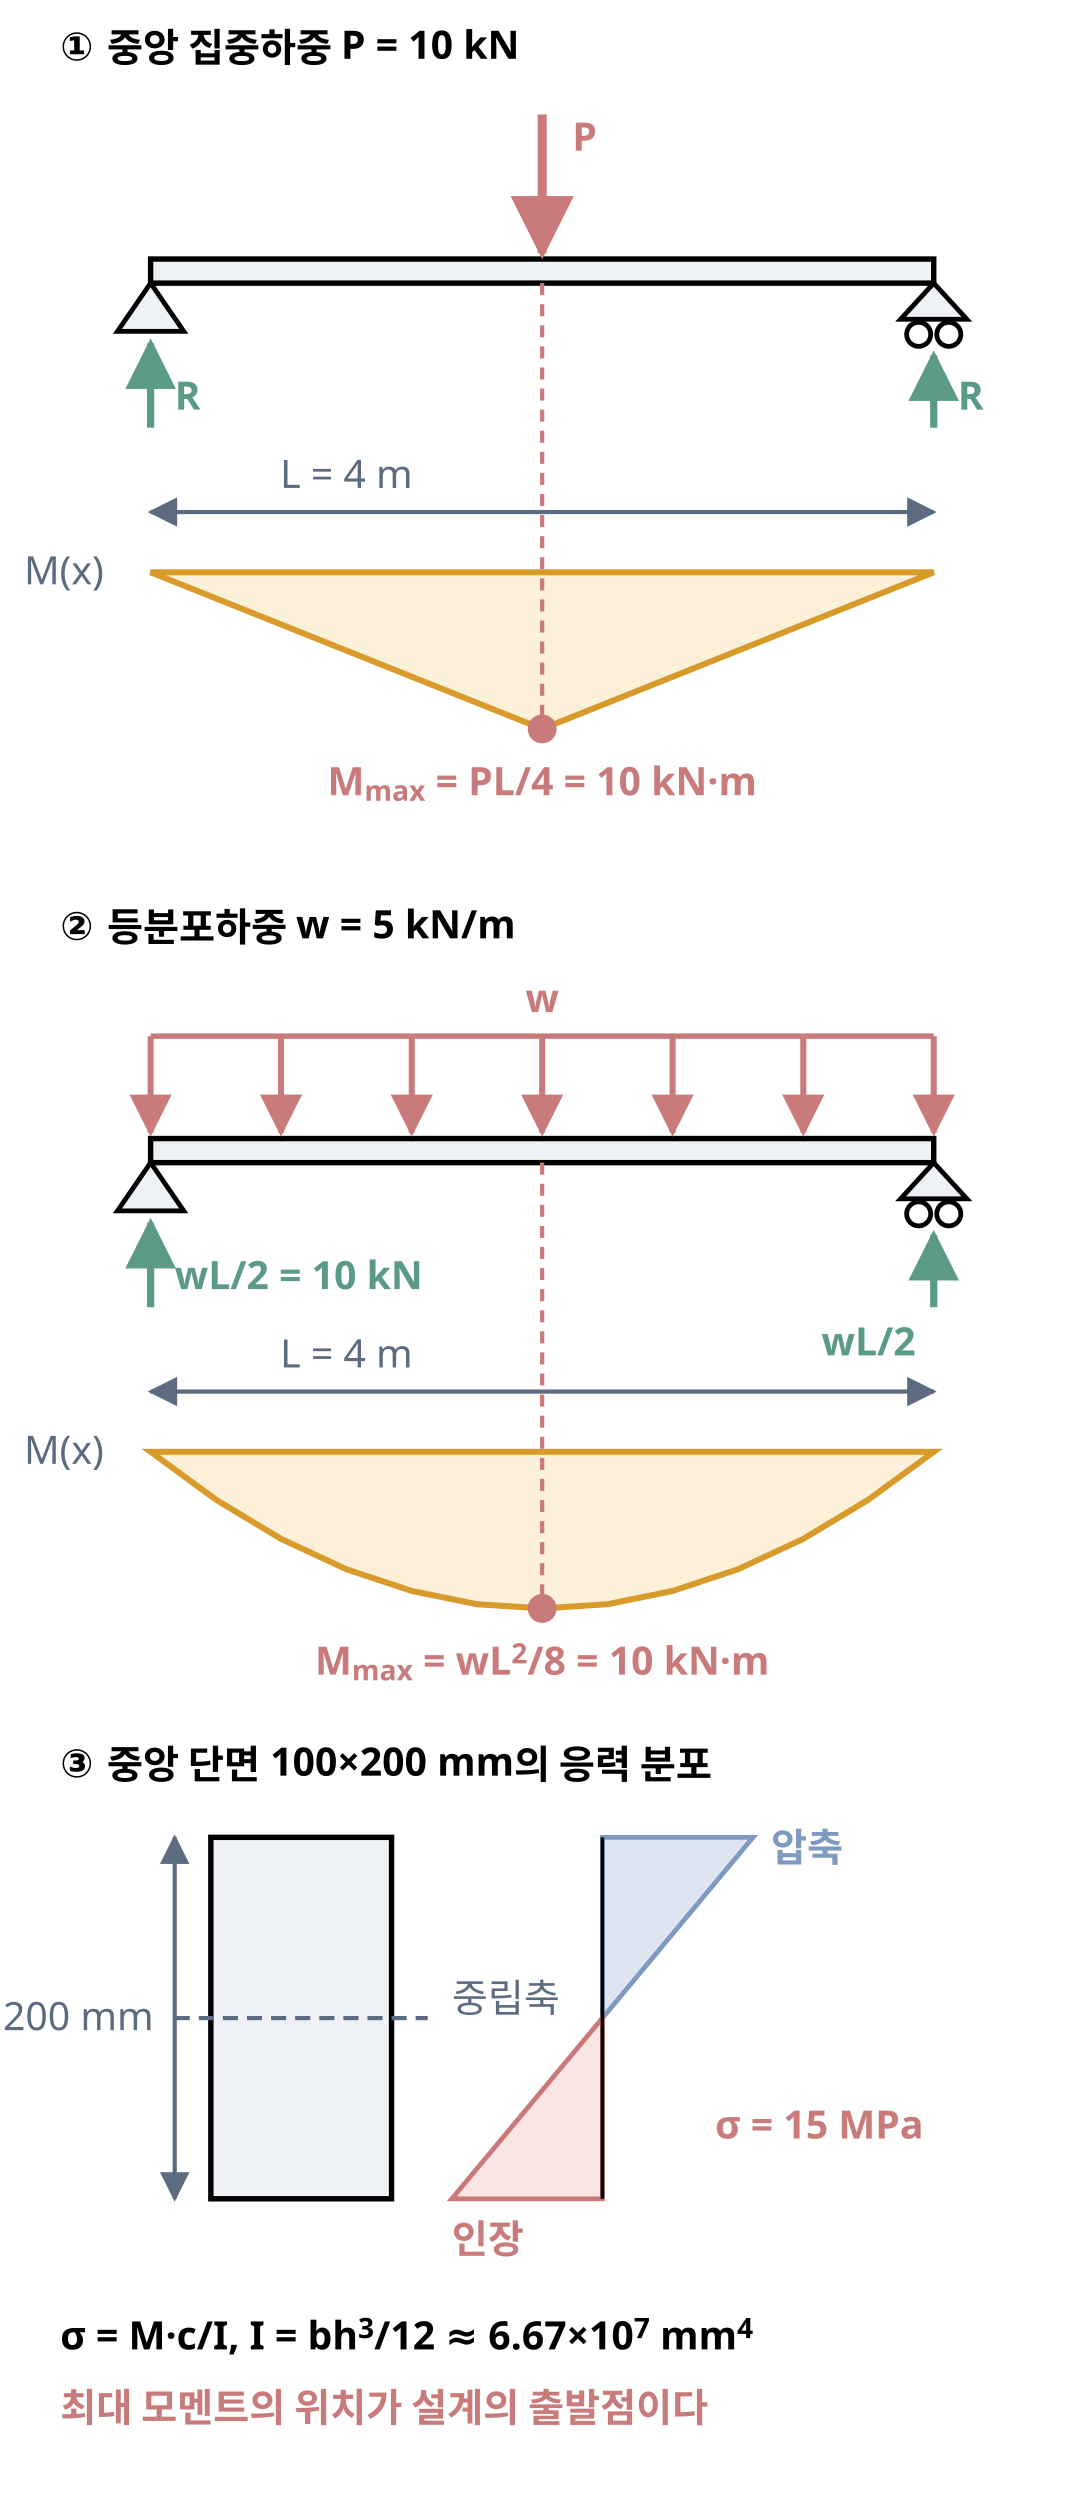
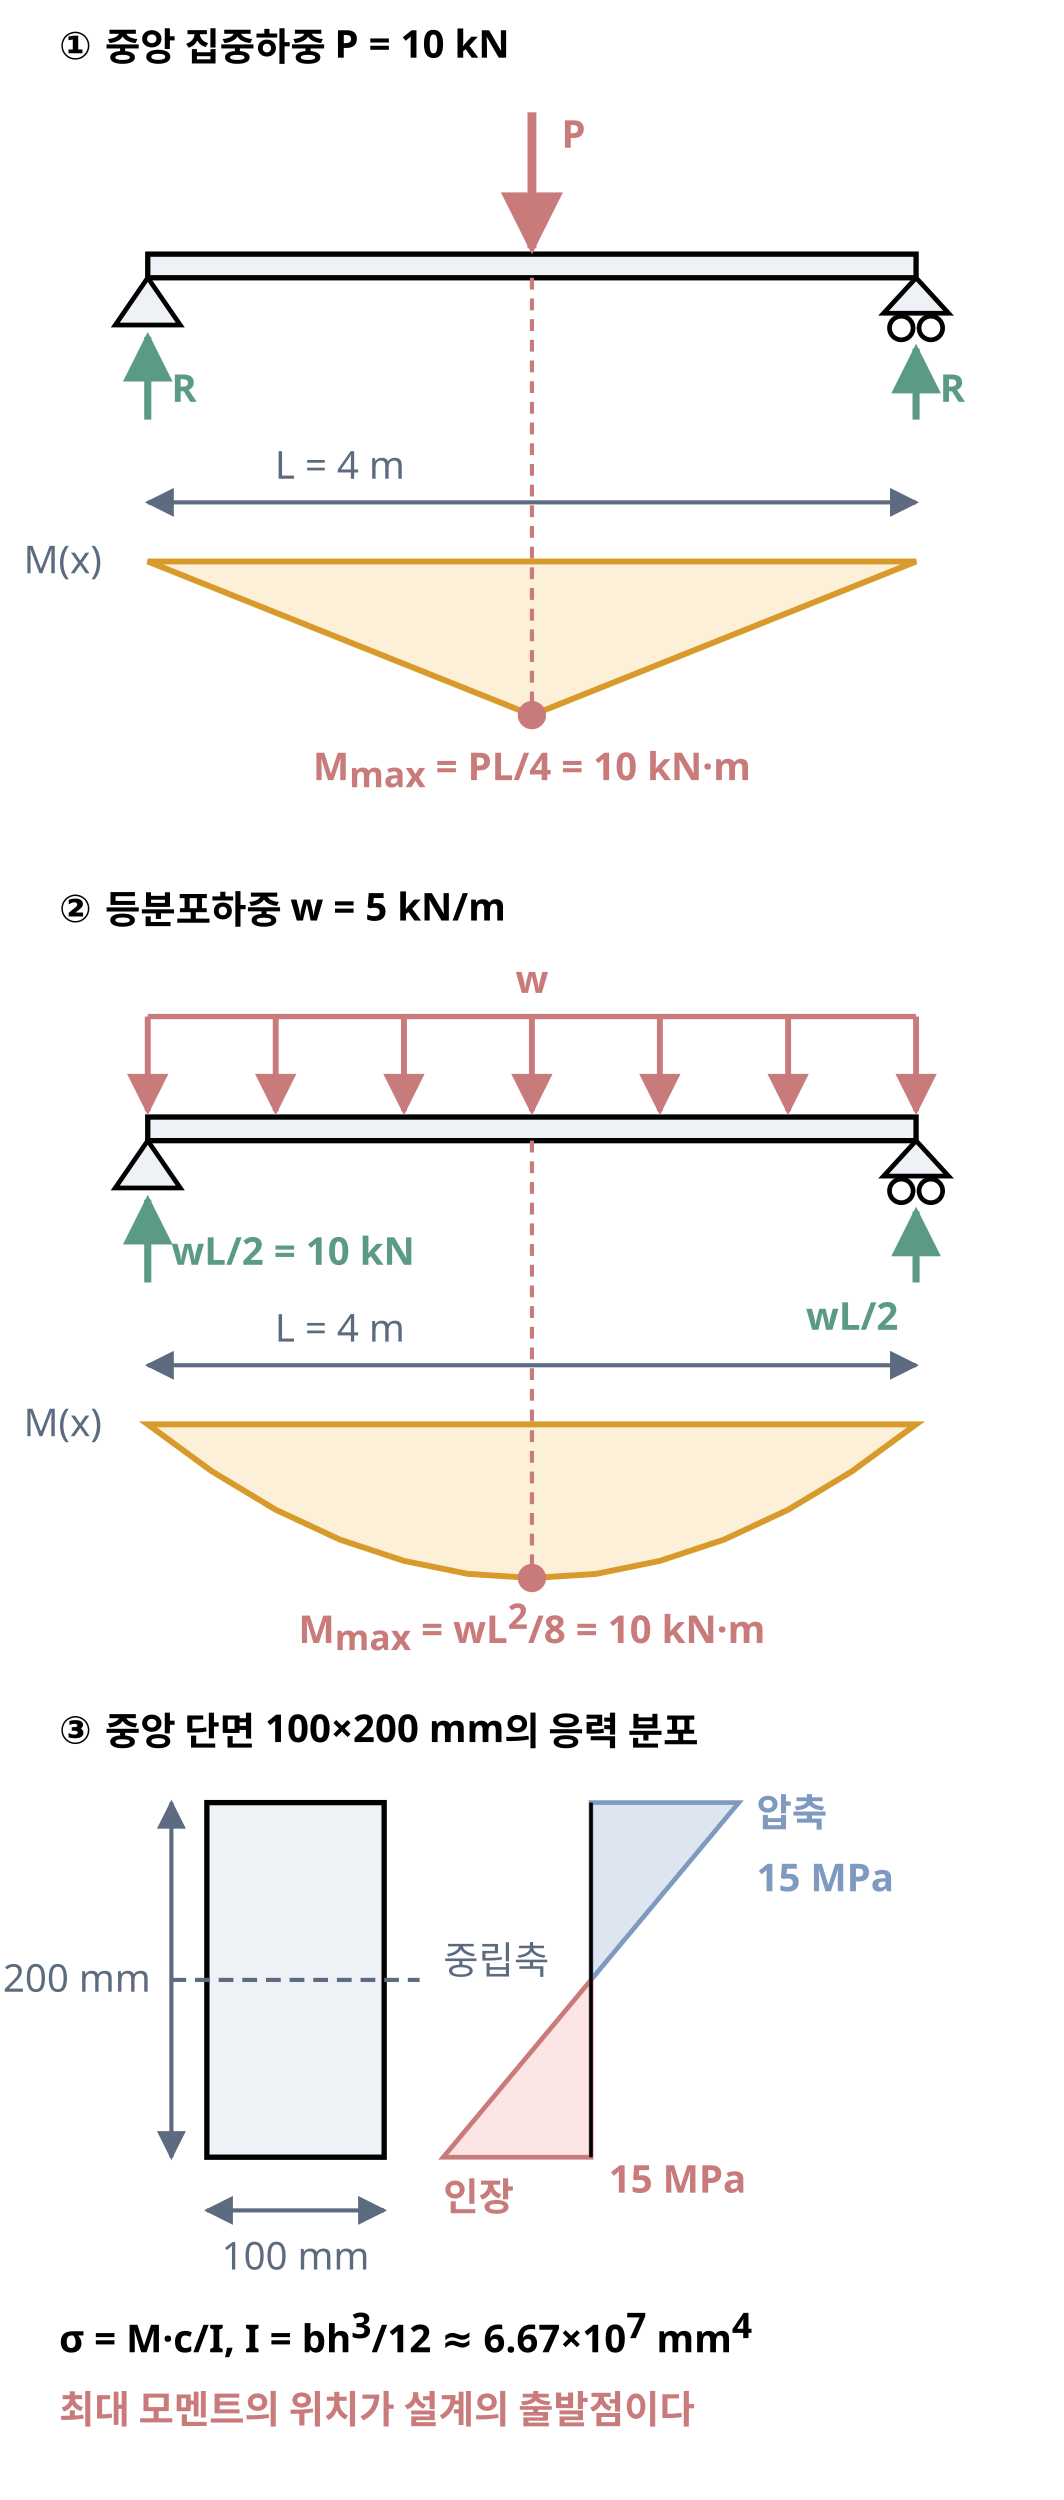
- <svg xmlns="http://www.w3.org/2000/svg" class="si si-illus" viewBox="0 0 360 830" style="max-width:360px;color:var(--si-ink,var(--text,#1f2328))" role="img" aria-labelledby="bending-moment-t" font-family="'Pretendard','Noto Sans KR','Apple SD Gothic Neo',sans-serif" font-size="13" fill="currentColor">
+ <svg xmlns="http://www.w3.org/2000/svg" class="si si-illus" viewBox="0 0 360 846" style="max-width:360px;color:var(--si-ink,var(--text,#1f2328))" role="img" aria-labelledby="bending-moment-t" font-family="'Pretendard','Noto Sans KR','Apple SD Gothic Neo',sans-serif" font-size="13" fill="currentColor">
  <defs>
    <marker id="bending-moment-ar" viewBox="0 0 10 10" refX="9" refY="5" markerWidth="7" markerHeight="7" orient="auto-start-reverse">
      <path d="M0,0L10,5L0,10z" style="fill:var(--si-rose-s,#c97b7b)" />
    </marker>
    <marker id="bending-moment-ar-1" viewBox="0 0 10 10" refX="9" refY="5" markerWidth="7" markerHeight="7" orient="auto-start-reverse">
      <path d="M0,0L10,5L0,10z" style="fill:var(--si-green-s,#5b9b83)" />
    </marker>
    <marker id="bending-moment-ar-2" viewBox="0 0 10 10" refX="9" refY="5" markerWidth="7" markerHeight="7" orient="auto-start-reverse">
      <path d="M0,0L10,5L0,10z" style="fill:var(--si-general,#5c6b7f)" />
    </marker>
  </defs>
  <text x="20" y="20" font-weight="700">① 중앙 집중하중 P = 10 kN</text>
  <rect x="50" y="86" width="260" height="8" style="stroke:currentColor;fill:var(--si-gray-f,#eef1f6)" stroke-width="1.8" />
  <line x1="180" y1="38" x2="180" y2="84" style="stroke:var(--si-rose-s,#c97b7b);fill:none" stroke-width="3" marker-end="url(#bending-moment-ar)" />
  <text x="190" y="50" font-weight="700" style="fill:var(--si-rose-s,#c97b7b)">P</text>
  <polygon points="50,94 39,110 61,110" style="stroke:currentColor;fill:var(--si-gray-f,#eef1f6)" stroke-width="1.6" />
  <polygon points="310,94 299,106 321,106" style="stroke:currentColor;fill:var(--si-gray-f,#eef1f6)" stroke-width="1.6" />
  <circle cx="305" cy="111" r="4" style="stroke:currentColor;fill:var(--si-bg,#ffffff)" stroke-width="1.6" />
  <circle cx="315" cy="111" r="4" style="stroke:currentColor;fill:var(--si-bg,#ffffff)" stroke-width="1.6" />
  <line x1="50" y1="142" x2="50" y2="114" style="stroke:var(--si-green-s,#5b9b83);fill:none" stroke-width="2.4" marker-end="url(#bending-moment-ar-1)" />
  <line x1="310" y1="142" x2="310" y2="118" style="stroke:var(--si-green-s,#5b9b83);fill:none" stroke-width="2.4" marker-end="url(#bending-moment-ar-1)" />
  <text x="58" y="136" font-weight="700" style="fill:var(--si-green-s,#5b9b83)">R</text>
  <text x="318" y="136" font-weight="700" style="fill:var(--si-green-s,#5b9b83)">R</text>
  <line x1="50" y1="170" x2="310" y2="170" style="stroke:var(--si-general,#5c6b7f);fill:none" stroke-width="1.4" marker-end="url(#bending-moment-ar-2)" marker-start="url(#bending-moment-ar-2)" />
  <text x="115" y="162" text-anchor="middle" style="fill:var(--si-general,#5c6b7f)">L = 4 m</text>
  <line x1="50" y1="190" x2="310" y2="190" style="stroke:var(--si-general,#5c6b7f);fill:none" stroke-width="1.2" />
  <text x="8" y="194" style="fill:var(--si-general,#5c6b7f)">M(x)</text>
  <polygon points="50,190 180,242 310,190" style="stroke:var(--si-amber-s,#d79a2b);fill:var(--si-amber-f,#fdf0d8)" stroke-width="2" />
  <line x1="180" y1="94" x2="180" y2="242" style="stroke:var(--si-rose-s,#c97b7b);fill:none" stroke-width="1.4" stroke-dasharray="4 3" />
  <circle cx="180" cy="242" r="4" style="stroke:var(--si-rose-s,#c97b7b);fill:var(--si-rose-s,#c97b7b)" stroke-width="1.6" />
-   <text x="180" y="264" text-anchor="middle" font-weight="700" style="fill:var(--si-rose-s,#c97b7b)">M<tspan baseline-shift="sub" font-size="72%">max</tspan> = PL/4 = 10 kN·m</text>
+   <text x="180" y="264" text-anchor="middle" font-weight="700" style="fill:var(--si-rose-s,#c97b7b)">M<tspan baseline-shift="sub" font-size="92%">max</tspan> = PL/4 = 10 kN·m</text>
  <text x="20" y="312" font-weight="700">② 등분포하중 w = 5 kN/m</text>
  <rect x="50" y="378" width="260" height="8" style="stroke:currentColor;fill:var(--si-gray-f,#eef1f6)" stroke-width="1.8" />
  <line x1="50" y1="344" x2="310" y2="344" style="stroke:var(--si-rose-s,#c97b7b);fill:none" stroke-width="1.8" />
  <line x1="50" y1="344" x2="50" y2="376" style="stroke:var(--si-rose-s,#c97b7b);fill:none" stroke-width="2" marker-end="url(#bending-moment-ar)" />
  <line x1="93.3" y1="344" x2="93.3" y2="376" style="stroke:var(--si-rose-s,#c97b7b);fill:none" stroke-width="2" marker-end="url(#bending-moment-ar)" />
  <line x1="136.7" y1="344" x2="136.7" y2="376" style="stroke:var(--si-rose-s,#c97b7b);fill:none" stroke-width="2" marker-end="url(#bending-moment-ar)" />
  <line x1="180" y1="344" x2="180" y2="376" style="stroke:var(--si-rose-s,#c97b7b);fill:none" stroke-width="2" marker-end="url(#bending-moment-ar)" />
  <line x1="223.3" y1="344" x2="223.3" y2="376" style="stroke:var(--si-rose-s,#c97b7b);fill:none" stroke-width="2" marker-end="url(#bending-moment-ar)" />
  <line x1="266.7" y1="344" x2="266.7" y2="376" style="stroke:var(--si-rose-s,#c97b7b);fill:none" stroke-width="2" marker-end="url(#bending-moment-ar)" />
  <line x1="310" y1="344" x2="310" y2="376" style="stroke:var(--si-rose-s,#c97b7b);fill:none" stroke-width="2" marker-end="url(#bending-moment-ar)" />
  <text x="180" y="336" text-anchor="middle" font-weight="700" style="fill:var(--si-rose-s,#c97b7b)">w</text>
  <polygon points="50,386 39,402 61,402" style="stroke:currentColor;fill:var(--si-gray-f,#eef1f6)" stroke-width="1.6" />
  <polygon points="310,386 299,398 321,398" style="stroke:currentColor;fill:var(--si-gray-f,#eef1f6)" stroke-width="1.6" />
  <circle cx="305" cy="403" r="4" style="stroke:currentColor;fill:var(--si-bg,#ffffff)" stroke-width="1.6" />
  <circle cx="315" cy="403" r="4" style="stroke:currentColor;fill:var(--si-bg,#ffffff)" stroke-width="1.6" />
  <line x1="50" y1="434" x2="50" y2="406" style="stroke:var(--si-green-s,#5b9b83);fill:none" stroke-width="2.4" marker-end="url(#bending-moment-ar-1)" />
  <line x1="310" y1="434" x2="310" y2="410" style="stroke:var(--si-green-s,#5b9b83);fill:none" stroke-width="2.4" marker-end="url(#bending-moment-ar-1)" />
  <text x="58" y="428" font-weight="700" style="fill:var(--si-green-s,#5b9b83)">wL/2 = 10 kN</text>
  <text x="304" y="450" text-anchor="end" font-weight="700" style="fill:var(--si-green-s,#5b9b83)">wL/2</text>
  <line x1="50" y1="462" x2="310" y2="462" style="stroke:var(--si-general,#5c6b7f);fill:none" stroke-width="1.4" marker-end="url(#bending-moment-ar-2)" marker-start="url(#bending-moment-ar-2)" />
  <text x="115" y="454" text-anchor="middle" style="fill:var(--si-general,#5c6b7f)">L = 4 m</text>
  <line x1="50" y1="482" x2="310" y2="482" style="stroke:var(--si-general,#5c6b7f);fill:none" stroke-width="1.2" />
  <text x="8" y="486" style="fill:var(--si-general,#5c6b7f)">M(x)</text>
  <polygon points="50,482 71.7,497.9 93.3,510.9 115,521 136.7,528.2 158.3,532.6 180,534 201.7,532.6 223.3,528.2 245,521 266.7,510.9 288.3,497.9 310,482" style="stroke:var(--si-amber-s,#d79a2b);fill:var(--si-amber-f,#fdf0d8)" stroke-width="2" />
  <line x1="180" y1="386" x2="180" y2="534" style="stroke:var(--si-rose-s,#c97b7b);fill:none" stroke-width="1.4" stroke-dasharray="4 3" />
  <circle cx="180" cy="534" r="4" style="stroke:var(--si-rose-s,#c97b7b);fill:var(--si-rose-s,#c97b7b)" stroke-width="1.6" />
-   <text x="180" y="556" text-anchor="middle" font-weight="700" style="fill:var(--si-rose-s,#c97b7b)">M<tspan baseline-shift="sub" font-size="72%">max</tspan> = wL<tspan baseline-shift="super" font-size="72%">2</tspan>/8 = 10 kN·m</text>
+   <text x="180" y="556" text-anchor="middle" font-weight="700" style="fill:var(--si-rose-s,#c97b7b)">M<tspan baseline-shift="sub" font-size="92%">max</tspan> = wL<tspan baseline-shift="super" font-size="92%">2</tspan>/8 = 10 kN·m</text>
  <text x="20" y="590" font-weight="700">③ 중앙 단면 100×200 mm의 응력 분포</text>
  <rect x="70" y="610" width="60" height="120" style="stroke:currentColor;fill:var(--si-gray-f,#eef1f6)" stroke-width="1.8" />
  <line x1="58" y1="670" x2="142" y2="670" style="stroke:var(--si-general,#5c6b7f);fill:none" stroke-width="1.4" stroke-dasharray="5 3" />
  <text x="150" y="668" style="fill:var(--si-general,#5c6b7f)">중립축</text>
  <polygon points="200,670 200,610 250,610" style="stroke:var(--si-blue-s,#7f9ac0);fill:var(--si-blue-f,#dde5f0)" stroke-width="1.6" />
  <polygon points="200,670 200,730 150,730" style="stroke:var(--si-rose-s,#c97b7b);fill:var(--si-rose-f,#fbe4e4)" stroke-width="1.6" />
  <line x1="200" y1="610" x2="200" y2="730" style="stroke:currentColor;fill:none" stroke-width="1.2" />
  <text x="256" y="618" font-weight="700" style="fill:var(--si-blue-s,#7f9ac0)">압축</text>
  <text x="150" y="748" font-weight="700" style="fill:var(--si-rose-s,#c97b7b)">인장</text>
  <line x1="58" y1="610" x2="58" y2="730" style="stroke:var(--si-general,#5c6b7f);fill:none" stroke-width="1.4" marker-end="url(#bending-moment-ar-2)" marker-start="url(#bending-moment-ar-2)" />
  <text x="26" y="674" text-anchor="middle" style="fill:var(--si-general,#5c6b7f)">200 mm</text>
-   <text x="272" y="710" text-anchor="middle" font-weight="700" style="fill:var(--si-rose-s,#c97b7b)">σ = 15 MPa</text>
-   <text x="20" y="780" font-weight="700">σ = M·c/I,  I = bh<tspan baseline-shift="super" font-size="72%">3</tspan>/12 ≈ 6.67×10<tspan baseline-shift="super" font-size="72%">7</tspan> mm<tspan baseline-shift="super" font-size="72%">4</tspan>
+   <text x="206" y="742" font-weight="700" style="fill:var(--si-rose-s,#c97b7b)">15 MPa</text>
+   <text x="20" y="796" font-weight="700">σ = M·c/I,  I = bh<tspan baseline-shift="super" font-size="92%">3</tspan>/12 ≈ 6.67×10<tspan baseline-shift="super" font-size="92%">7</tspan> mm<tspan baseline-shift="super" font-size="92%">4</tspan>
  </text>
-   <text x="20" y="804" font-weight="700" style="fill:var(--si-rose-s,#c97b7b)">최대 모멘트의 위치가 설계의 출발점이다</text>
+   <text x="20" y="820" font-weight="700" style="fill:var(--si-rose-s,#c97b7b)">최대 모멘트의 위치가 설계의 출발점이다</text>
+   <text x="256" y="640" font-weight="700" style="fill:var(--si-blue-s,#7f9ac0)">15 MPa</text>
+   <line x1="70" y1="748" x2="130" y2="748" style="stroke:var(--si-general,#5c6b7f);fill:none" stroke-width="1.4" marker-end="url(#bending-moment-ar-2)" marker-start="url(#bending-moment-ar-2)" />
+   <text x="100" y="768" text-anchor="middle" style="fill:var(--si-general,#5c6b7f)">100 mm</text>
</svg>
